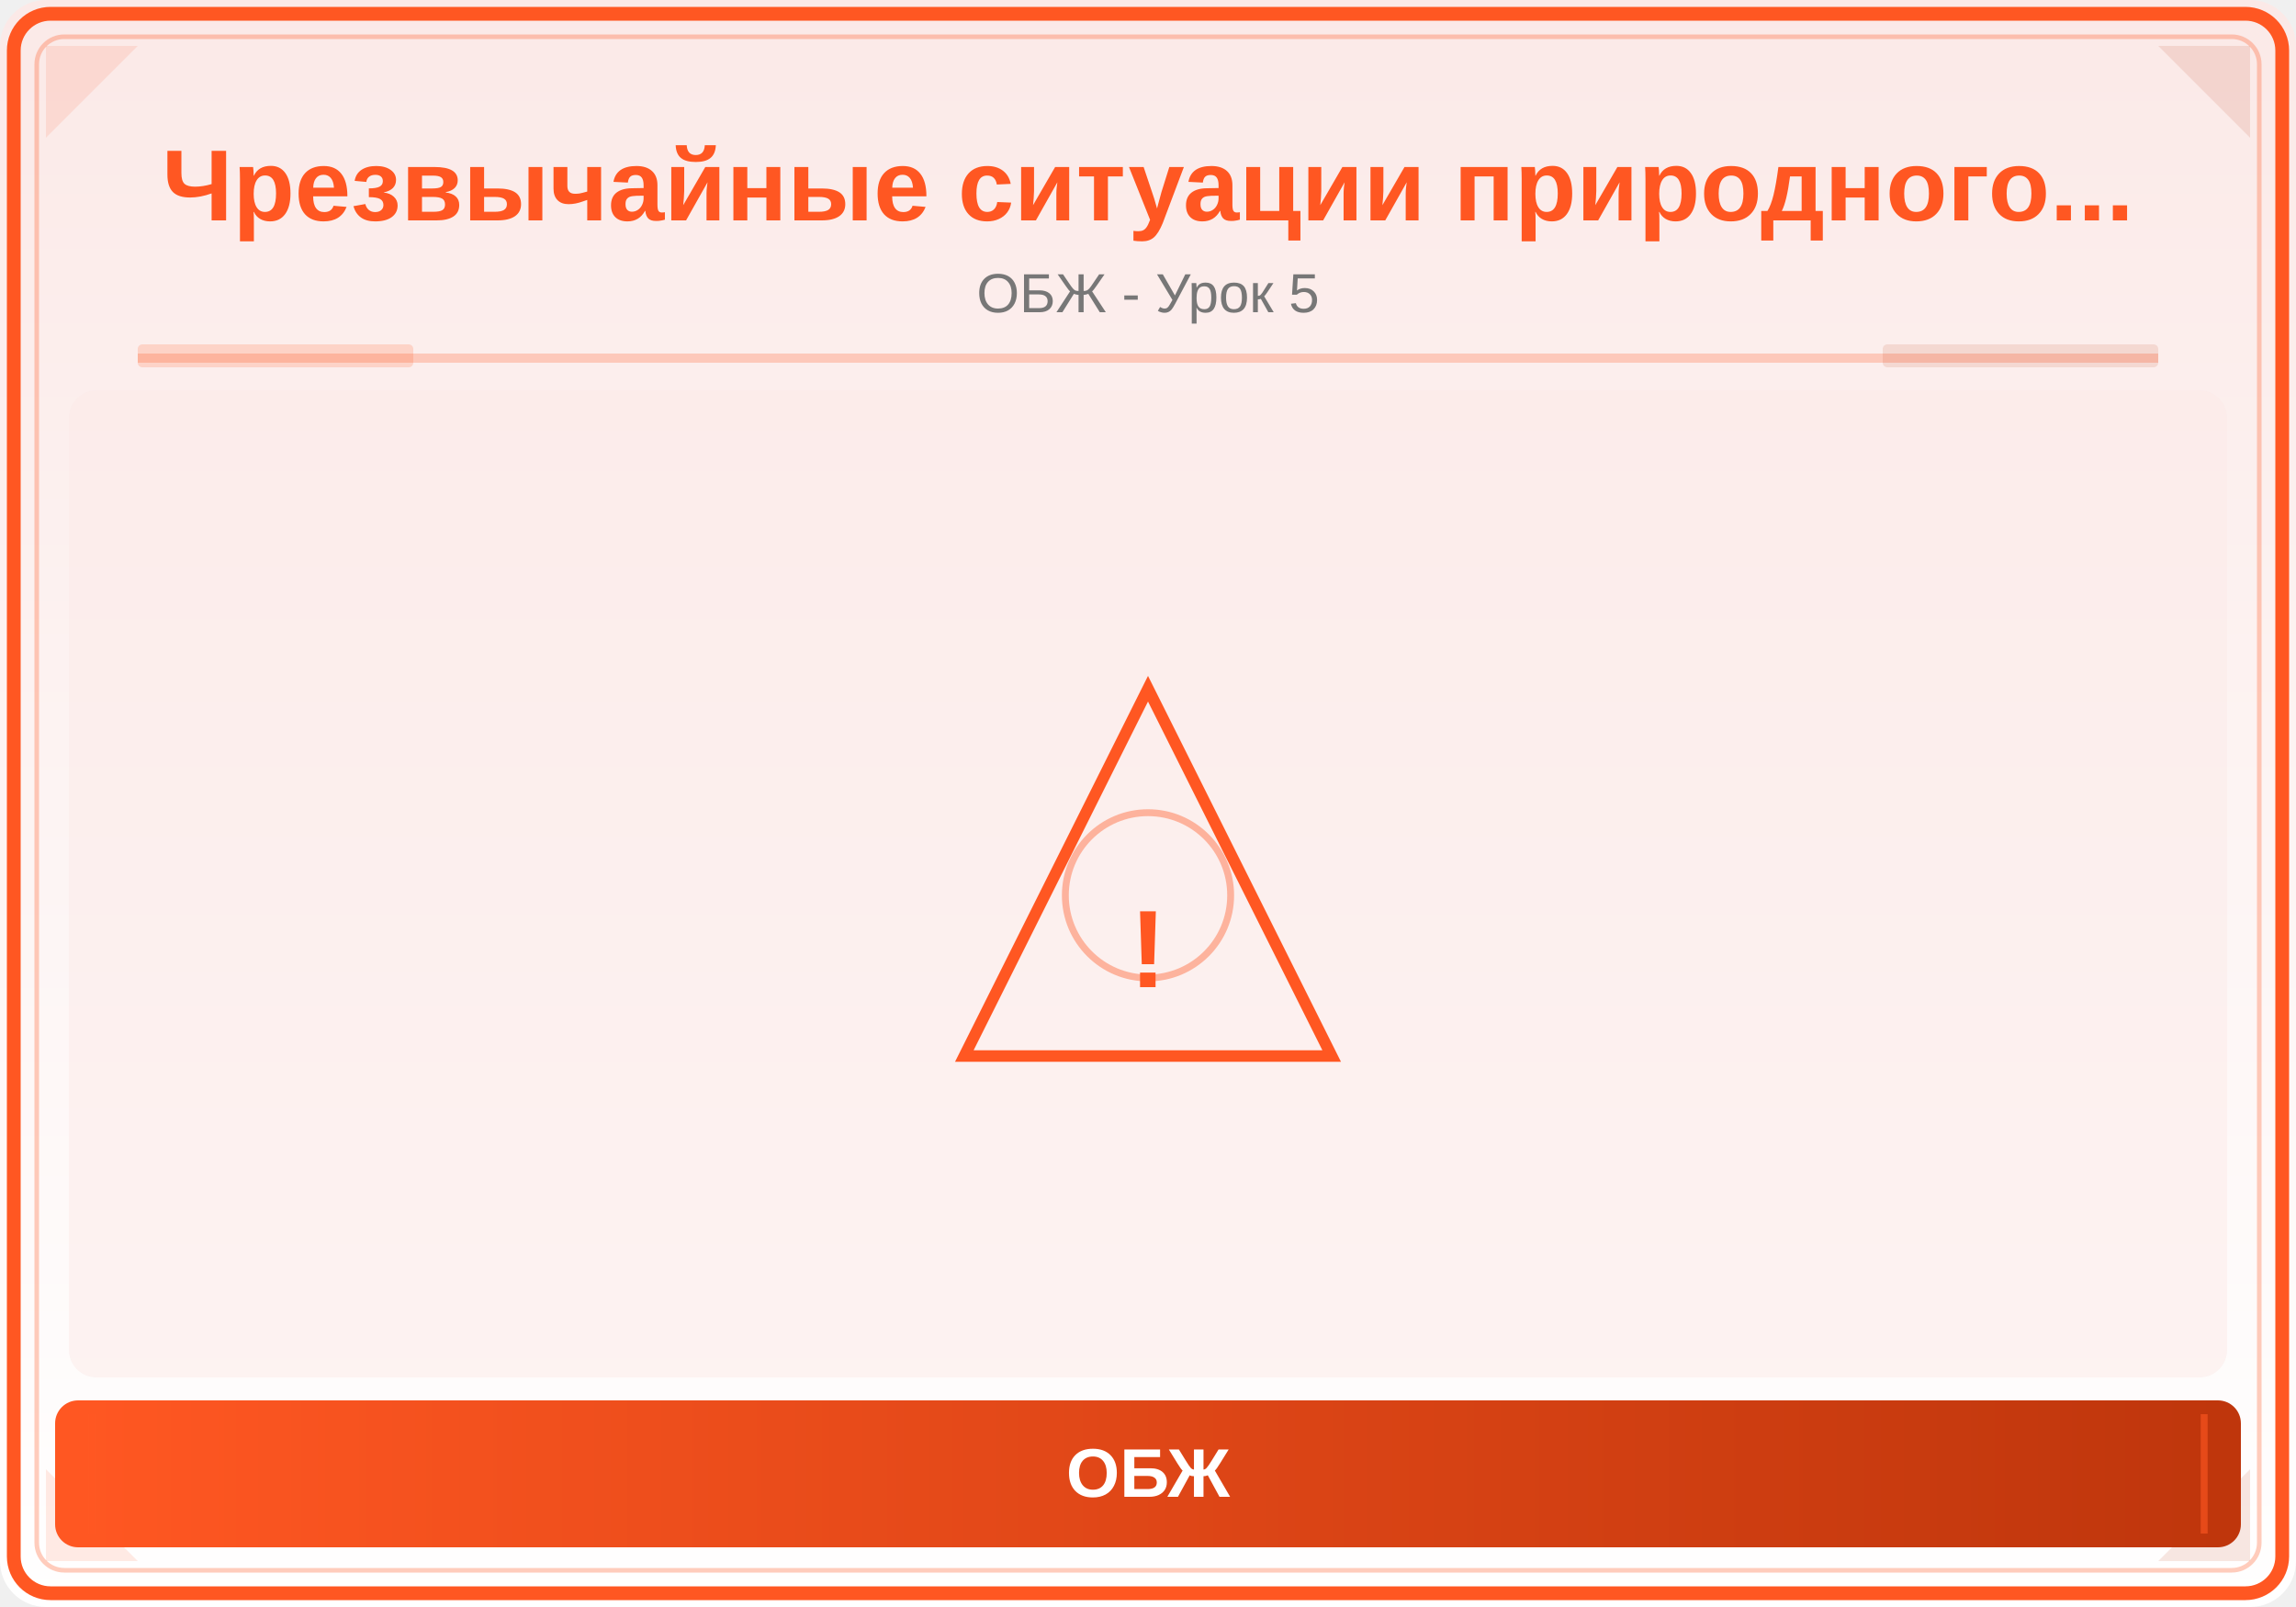
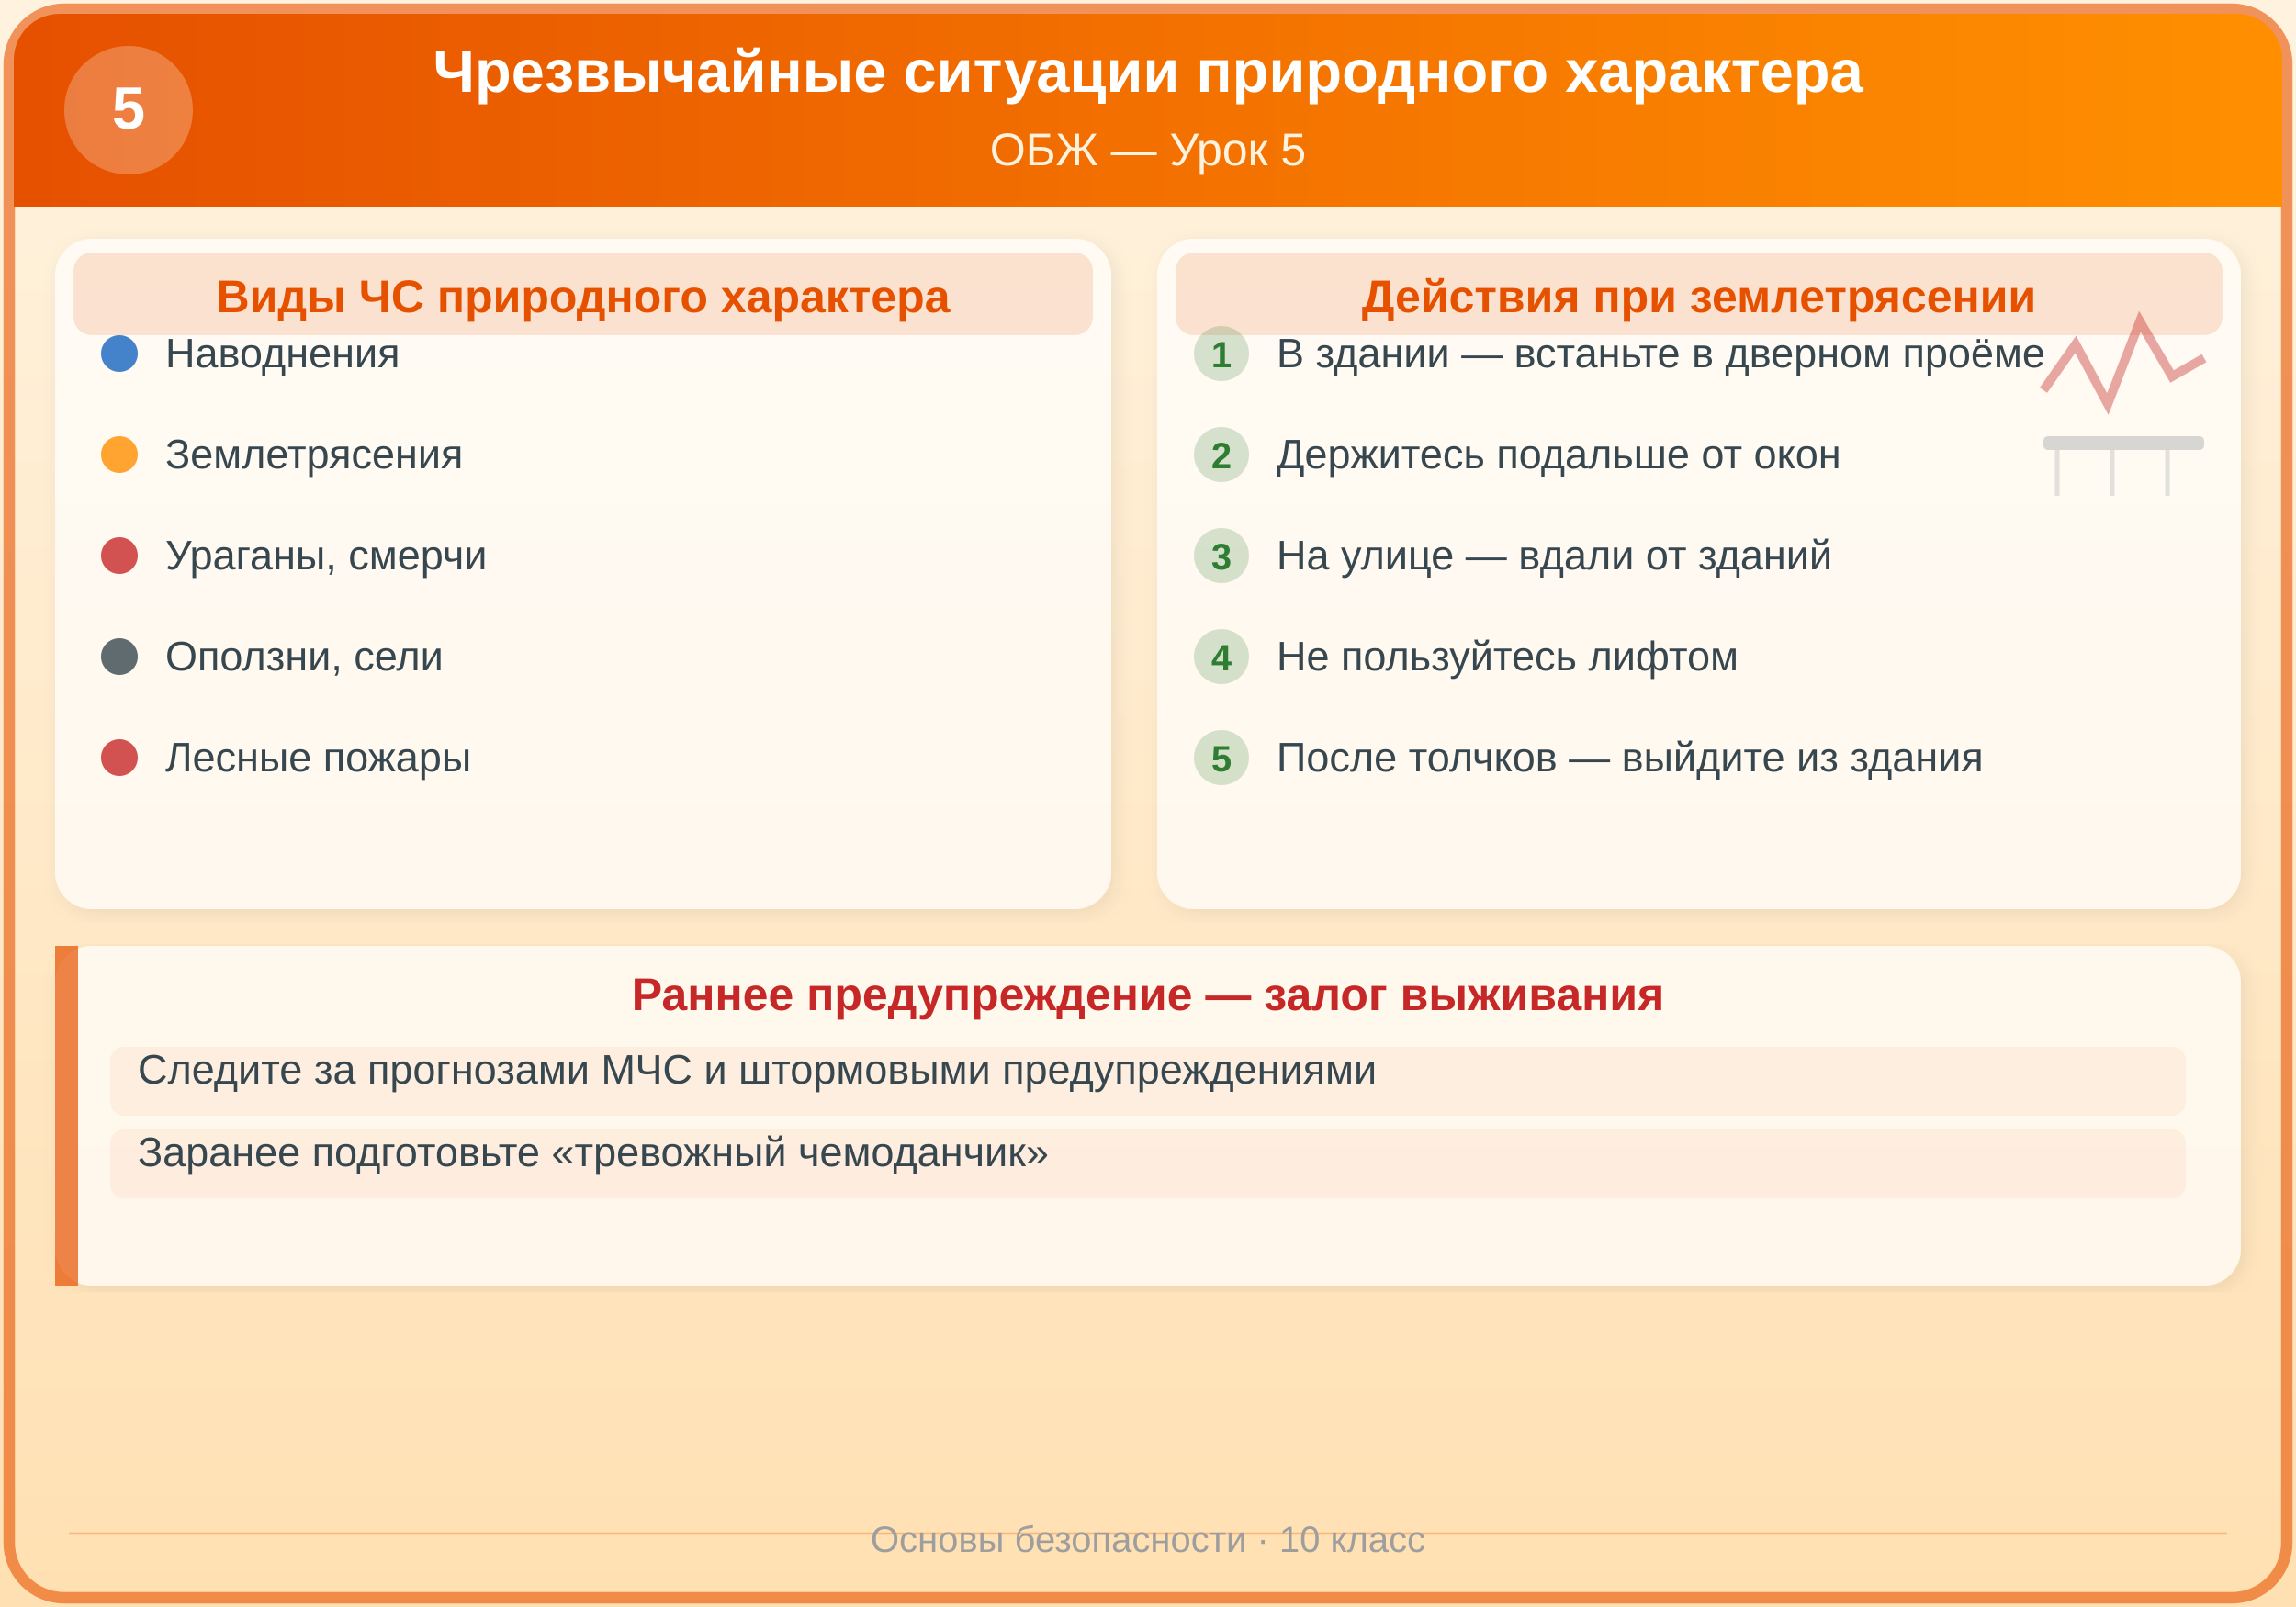
<svg xmlns="http://www.w3.org/2000/svg" viewBox="0 0 500 350">
  <defs>
-     <linearGradient id="bg" x1="0" y1="0" x2="0" y2="1">
-       <stop offset="0%" stop-color="#FBE9E7" />
-       <stop offset="100%" stop-color="#FFFFFF" />
+     <linearGradient id="hdr5" x1="0%" y1="0%" x2="100%" y2="0%">
+       <stop offset="0%" style="stop-color:#E65100;stop-opacity:1" />
+       <stop offset="100%" style="stop-color:#FF8F00;stop-opacity:1" />
    </linearGradient>
-     <linearGradient id="panel" x1="0" y1="0" x2="1" y2="0">
-       <stop offset="0%" stop-color="#FF5722" />
-       <stop offset="100%" stop-color="#BF360C" />
+     <linearGradient id="bg5" x1="0%" y1="0%" x2="0%" y2="100%">
+       <stop offset="0%" style="stop-color:#FFF3E0;stop-opacity:1" />
+       <stop offset="100%" style="stop-color:#FFE0B2;stop-opacity:1" />
    </linearGradient>
+     <filter id="shadow5" x="-2%" y="-2%" width="104%" height="104%">
+       <feDropShadow dx="1" dy="1" stdDeviation="2" flood-color="#000" flood-opacity="0.1" />
+     </filter>
  </defs>
-   <rect width="500" height="350" fill="url(#bg)" rx="10" />
-   <rect x="3" y="3" width="494" height="344" rx="8" fill="none" stroke="#FF5722" stroke-width="3" />
-   <rect x="8" y="8" width="484" height="334" rx="6" fill="none" stroke="#FF5722" stroke-width="1" opacity="0.3" />
-   <polygon points="10,10 30,10 10,30" fill="#FF5722" opacity="0.12" />
-   <polygon points="490,10 470,10 490,30" fill="#BF360C" opacity="0.12" />
-   <polygon points="10,340 30,340 10,320" fill="#FF5722" opacity="0.12" />
-   <polygon points="490,340 470,340 490,320" fill="#BF360C" opacity="0.12" />
-   <text x="250" y="48" font-family="Arial,sans-serif" font-size="22" font-weight="bold" fill="#FF5722" text-anchor="middle">Чрезвычайные ситуации природного...</text>
-   <text x="250" y="68" font-family="Arial,sans-serif" font-size="12" fill="#777" text-anchor="middle">ОБЖ - Урок 5</text>
-   <line x1="30" y1="78" x2="470" y2="78" stroke="#FF5722" stroke-width="2" opacity="0.25" />
-   <rect x="30" y="75" width="60" height="5" fill="#FF5722" opacity="0.18" rx="1" />
-   <rect x="410" y="75" width="60" height="5" fill="#BF360C" opacity="0.12" rx="1" />
-   <clipPath id="ill">
-     <rect x="15" y="85" width="470" height="215" rx="6" />
-   </clipPath>
-   <g clip-path="url(#ill)">
-     <rect x="15" y="85" width="470" height="215" fill="#FBE9E7" opacity="0.5" />
-     <polygon points="250,150 290,230 210,230" fill="none" stroke="#FF5722" stroke-width="2.5" />
-     <text x="250" y="215" font-family="Arial,sans-serif" font-size="24" fill="#FF5722" text-anchor="middle" font-weight="bold">!</text>
-     <circle cx="250" cy="195" r="18" fill="none" stroke="#FF5722" stroke-width="1.5" opacity="0.4" />
+   <rect width="500" height="350" fill="url(#bg5)" />
+   <rect x="2" y="2" width="496" height="346" rx="12" ry="12" fill="none" stroke="#E65100" stroke-width="2.5" opacity="0.6" />
+   <rect x="3" y="3" width="494" height="42" rx="10" ry="10" fill="url(#hdr5)" />
+   <rect x="3" y="35" width="494" height="10" fill="url(#hdr5)" />
+   <text x="250" y="20" font-family="Arial, sans-serif" font-size="13" font-weight="bold" fill="#FFFFFF" text-anchor="middle">Чрезвычайные ситуации природного характера</text>
+   <text x="250" y="36" font-family="Arial, sans-serif" font-size="10" fill="#FFF3E0" text-anchor="middle">ОБЖ — Урок 5</text>
+   <circle cx="28" cy="24" r="14" fill="#FFFFFF" opacity="0.25" />
+   <text x="28" y="28" font-family="Arial, sans-serif" font-size="13" font-weight="bold" fill="#FFFFFF" text-anchor="middle">5</text>
+   <rect x="12" y="52" width="230" height="146" rx="8" ry="8" fill="#FFFFFF" opacity="0.7" filter="url(#shadow5)" />
+   <rect x="16" y="55" width="222" height="18" rx="4" ry="4" fill="#E65100" opacity="0.15" />
+   <text x="127" y="68" font-family="Arial, sans-serif" font-size="10" font-weight="bold" fill="#E65100" text-anchor="middle">Виды ЧС природного характера</text>
+   <circle cx="26" cy="77" r="4" fill="#1565C0" opacity="0.8" />
+   <text x="36" y="80" font-family="Arial, sans-serif" font-size="9" fill="#37474F">Наводнения</text>
+   <circle cx="26" cy="99" r="4" fill="#FF8F00" opacity="0.8" />
+   <text x="36" y="102" font-family="Arial, sans-serif" font-size="9" fill="#37474F">Землетрясения</text>
+   <circle cx="26" cy="121" r="4" fill="#C62828" opacity="0.8" />
+   <text x="36" y="124" font-family="Arial, sans-serif" font-size="9" fill="#37474F">Ураганы, смерчи</text>
+   <circle cx="26" cy="143" r="4" fill="#37474F" opacity="0.8" />
+   <text x="36" y="146" font-family="Arial, sans-serif" font-size="9" fill="#37474F">Оползни, сели</text>
+   <circle cx="26" cy="165" r="4" fill="#C62828" opacity="0.8" />
+   <text x="36" y="168" font-family="Arial, sans-serif" font-size="9" fill="#37474F">Лесные пожары</text>
+   <rect x="252" y="52" width="236" height="146" rx="8" ry="8" fill="#FFFFFF" opacity="0.7" filter="url(#shadow5)" />
+   <rect x="256" y="55" width="228" height="18" rx="4" ry="4" fill="#E65100" opacity="0.15" />
+   <text x="370" y="68" font-family="Arial, sans-serif" font-size="10" font-weight="bold" fill="#E65100" text-anchor="middle">Действия при землетрясении</text>
+   <circle cx="266" cy="77" r="6" fill="#2E7D32" opacity="0.2" />
+   <text x="266" y="80" font-family="Arial, sans-serif" font-size="8" font-weight="bold" fill="#2E7D32" text-anchor="middle">1</text>
+   <text x="278" y="80" font-family="Arial, sans-serif" font-size="9" fill="#37474F">В здании — встаньте в дверном проёме</text>
+   <circle cx="266" cy="99" r="6" fill="#2E7D32" opacity="0.2" />
+   <text x="266" y="102" font-family="Arial, sans-serif" font-size="8" font-weight="bold" fill="#2E7D32" text-anchor="middle">2</text>
+   <text x="278" y="102" font-family="Arial, sans-serif" font-size="9" fill="#37474F">Держитесь подальше от окон</text>
+   <circle cx="266" cy="121" r="6" fill="#2E7D32" opacity="0.2" />
+   <text x="266" y="124" font-family="Arial, sans-serif" font-size="8" font-weight="bold" fill="#2E7D32" text-anchor="middle">3</text>
+   <text x="278" y="124" font-family="Arial, sans-serif" font-size="9" fill="#37474F">На улице — вдали от зданий</text>
+   <circle cx="266" cy="143" r="6" fill="#2E7D32" opacity="0.2" />
+   <text x="266" y="146" font-family="Arial, sans-serif" font-size="8" font-weight="bold" fill="#2E7D32" text-anchor="middle">4</text>
+   <text x="278" y="146" font-family="Arial, sans-serif" font-size="9" fill="#37474F">Не пользуйтесь лифтом</text>
+   <circle cx="266" cy="165" r="6" fill="#2E7D32" opacity="0.2" />
+   <text x="266" y="168" font-family="Arial, sans-serif" font-size="8" font-weight="bold" fill="#2E7D32" text-anchor="middle">5</text>
+   <text x="278" y="168" font-family="Arial, sans-serif" font-size="9" fill="#37474F">После толчков — выйдите из здания</text>
+   <rect x="12" y="206" width="476" height="74" rx="8" ry="8" fill="#FFFFFF" opacity="0.7" filter="url(#shadow5)" />
+   <rect x="12" y="206" width="5" height="74" rx="2" ry="0" fill="#E65100" opacity="0.7" />
+   <text x="250" y="220" font-family="Arial, sans-serif" font-size="10" font-weight="bold" fill="#C62828" text-anchor="middle">Раннее предупреждение — залог выживания</text>
+   <rect x="24" y="228" width="452" height="15" rx="3" ry="3" fill="#E65100" opacity="0.06" />
+   <text x="30" y="236" font-family="Arial, sans-serif" font-size="9" fill="#37474F">Следите за прогнозами МЧС и штормовыми предупреждениями</text>
+   <rect x="24" y="246" width="452" height="15" rx="3" ry="3" fill="#E65100" opacity="0.06" />
+   <text x="30" y="254" font-family="Arial, sans-serif" font-size="9" fill="#37474F">Заранее подготовьте «тревожный чемоданчик»</text>
+   <line x1="15" y1="334" x2="485" y2="334" stroke="#E65100" stroke-width="0.5" opacity="0.3" />
+   <text x="250" y="338" font-family="Arial, sans-serif" font-size="8" fill="#9E9E9E" text-anchor="middle">Основы безопасности · 10 класс</text>
+   <g transform="translate(440, 60)">
+     <path d="M5,25 L12,15 L19,28 L26,10 L33,22 L40,18" fill="none" stroke="#C62828" stroke-width="2" opacity="0.4" />
+     <rect x="5" y="35" width="35" height="3" rx="1" fill="#37474F" opacity="0.2" />
+     <path d="M8,38 L8,48 M20,38 L20,48 M32,38 L32,48" stroke="#37474F" stroke-width="1" opacity="0.15" />
  </g>
-   <rect x="12" y="305" width="476" height="32" rx="5" fill="url(#panel)" />
-   <line x1="20" y1="308" x2="20" y2="334" stroke="#FF5722" stroke-width="1.5" opacity="0.6" />
-   <line x1="480" y1="308" x2="480" y2="334" stroke="#FF5722" stroke-width="1.5" opacity="0.6" />
-   <text x="250" y="326" font-family="Arial,sans-serif" font-size="15" text-anchor="middle" fill="white" font-weight="bold">ОБЖ</text>
</svg>
